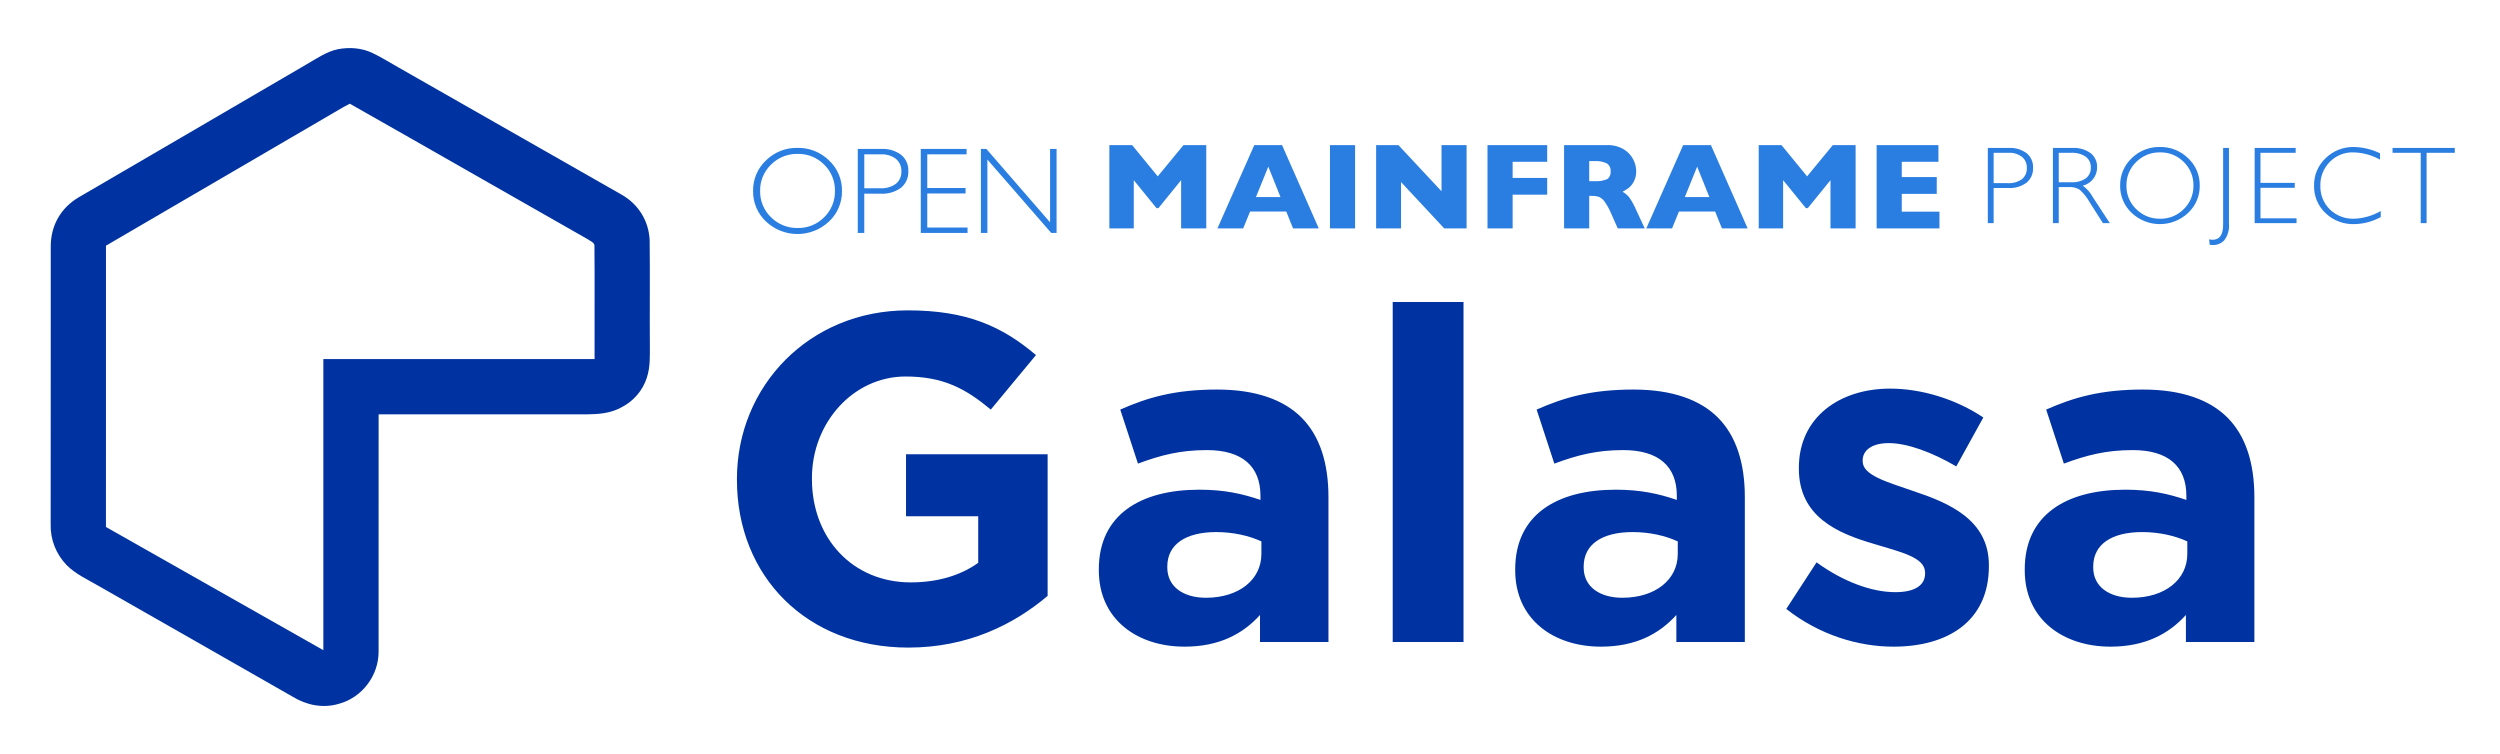
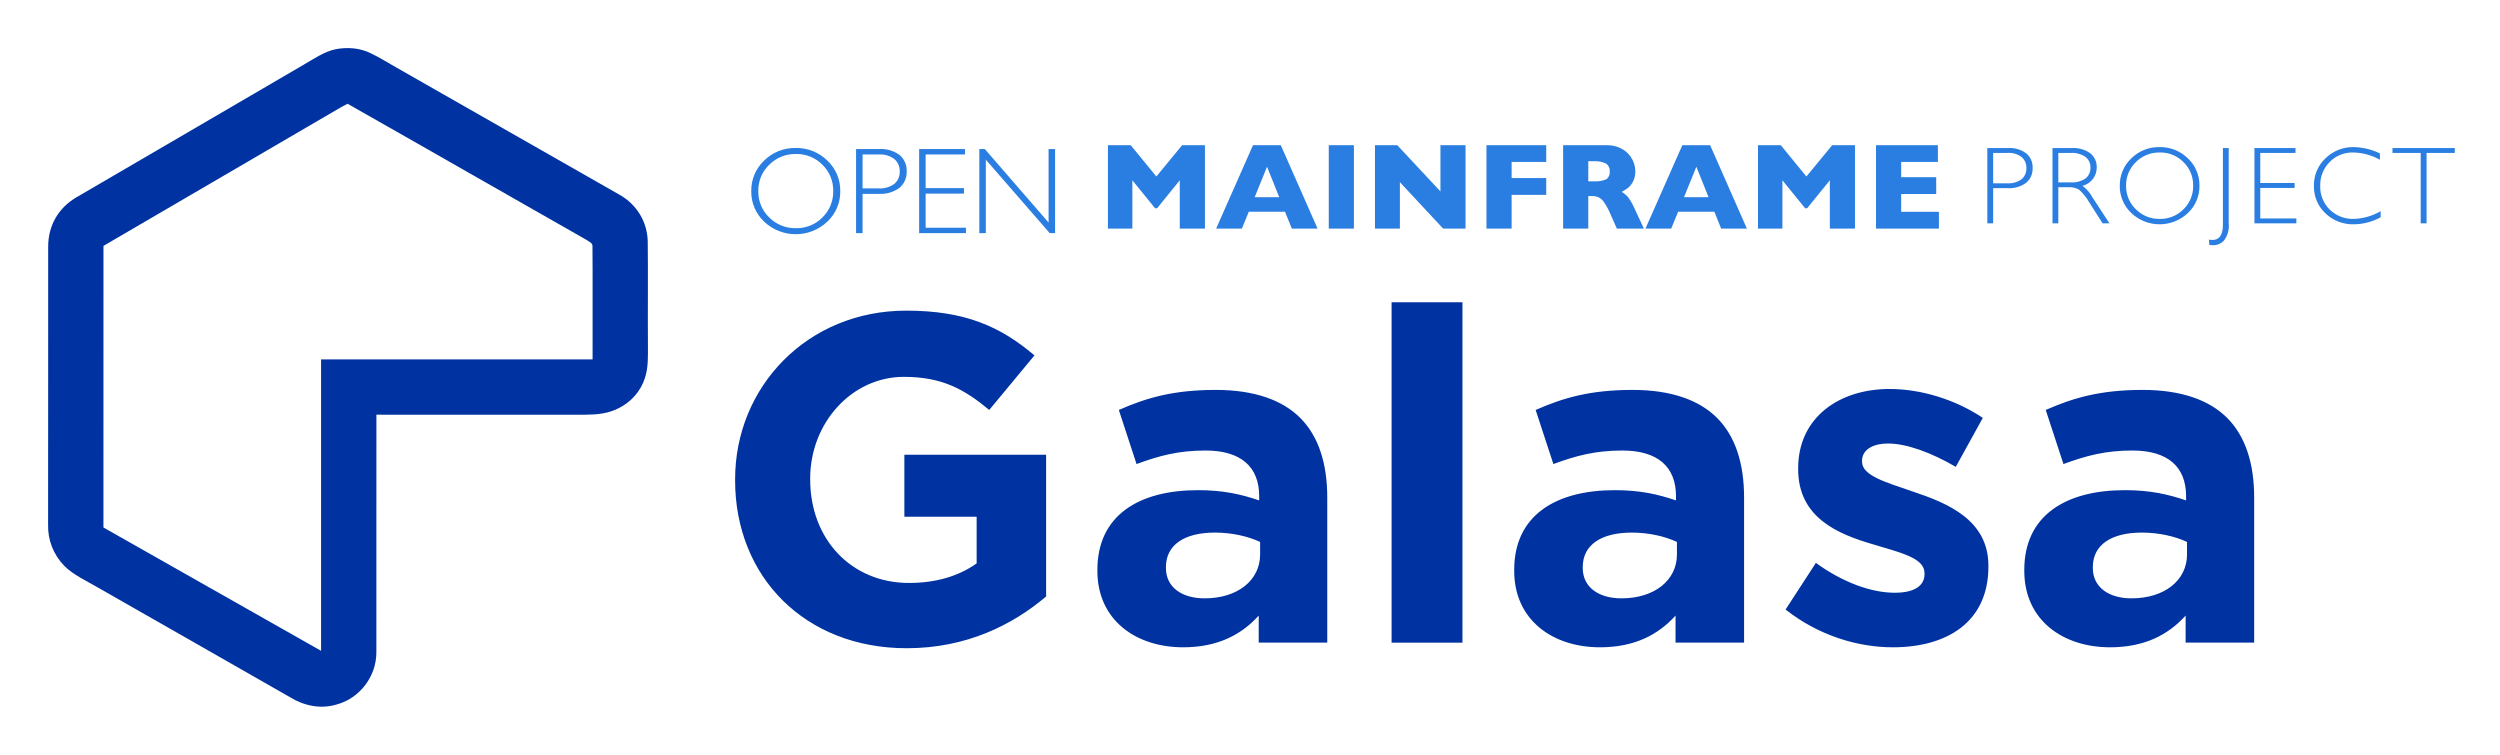
- <svg xmlns="http://www.w3.org/2000/svg" role="img" viewBox="-9.86 -9.36 486.72 146.72">
+ <svg xmlns="http://www.w3.org/2000/svg" role="img" viewBox="-9.35 -9.35 486.20 146.70">
  <defs>
    <style>.cls-2{stroke-width:0;fill:#0033a1}</style>
  </defs>
  <path fill="#2a7de1" stroke-width="0" d="M377.145 19.446h4.034c1.268-.085 2.524.282 3.546 1.037.826.702 1.28 1.746 1.231 2.829.049 1.097-.409 2.155-1.241 2.871-1.049.775-2.34 1.15-3.641 1.058h-2.797v6.842h-1.132v-14.637zm1.132.943v5.909h2.724c.99.069 1.974-.205 2.787-.775.646-.538.999-1.35.954-2.19.035-.821-.309-1.613-.933-2.148-.766-.577-1.715-.86-2.672-.796l-2.86-0zM389.821 19.446h3.751c1.283-.087 2.557.274 3.604 1.021.828.672 1.29 1.695 1.247 2.761.005 1.689-1.147 3.161-2.787 3.562.811.586 1.478 1.349 1.949 2.232l3.311 5.06h-1.339l-2.55-4.011c-.521-.94-1.193-1.789-1.99-2.511-.629-.372-1.355-.545-2.085-.498h-1.98v7.02h-1.132v-14.637zm1.132.943v5.731h2.431c1.001.066 1.997-.197 2.834-.749.655-.503 1.022-1.296.98-2.121.037-.824-.336-1.612-.996-2.106-.846-.555-1.85-.82-2.86-.754h-2.389zM410.638 19.257c2.055-.044 4.04.744 5.506 2.185 1.472 1.377 2.292 3.312 2.258 5.328.032 2.012-.788 3.944-2.258 5.317-3.085 2.913-7.906 2.913-10.991 0-1.465-1.377-2.281-3.307-2.247-5.317-.035-2.013.781-3.948 2.247-5.328 1.457-1.44 3.436-2.229 5.485-2.185zm.042 13.967c1.73.038 3.4-.639 4.615-1.871 1.235-1.201 1.916-2.861 1.881-4.584.037-1.726-.644-3.39-1.881-4.594-1.216-1.232-2.885-1.908-4.615-1.871-1.739-.037-3.418.639-4.647 1.871-1.248 1.198-1.937 2.864-1.902 4.594-.034 1.727.655 3.389 1.902 4.584 1.229 1.231 2.907 1.907 4.647 1.871zM424.09 19.446v14.637c.129 1.189-.197 2.383-.912 3.342-.56.594-1.342.928-2.158.922-.227-.002-.455-.016-.681-.042l-.105-1.068c.22.054.445.082.671.084 1.369 0 2.054-.978 2.054-2.934v-14.941h1.132zM437.08 19.446v.943h-6.852v5.857h6.674v.954h-6.674v5.941h7.02v.943h-8.152v-14.637h7.984zM453.496 20.483v1.236c-1.596-.895-3.388-1.381-5.218-1.415-1.711-.043-3.363.629-4.558 1.855-1.219 1.228-1.882 2.901-1.833 4.631-.057 1.73.611 3.405 1.844 4.621 1.256 1.219 2.955 1.874 4.704 1.813 1.832-.066 3.62-.581 5.208-1.499v1.174c-1.589.878-3.371 1.349-5.186 1.373-2.069.062-4.075-.71-5.569-2.143-1.466-1.383-2.275-3.324-2.227-5.338-.046-2.034.781-3.991 2.274-5.375 1.447-1.411 3.396-2.188 5.417-2.159 1.783.031 3.539.45 5.144 1.226zM468.059 19.446v.943h-5.49v13.694h-1.142v-13.694h-5.49v-.943h12.122zM224.984 35.11h-4.892v-9.397l-4.412 5.442h-.386l-4.423-5.442v9.397h-4.751v-16.219h4.435l4.985 6.085 5.009-6.085h4.435l0 16.219zM246.891 35.11h-5.009l-1.322-3.288h-7.045l-1.346 3.288h-5.009l7.174-16.219h5.406l7.15 16.219zm-7.454-6.109l-2.375-5.922-2.399 5.922h4.775zM253.959 35.11h-4.891v-16.219h4.891l-0 16.219zM275.667 35.11h-4.353l-8.414-9.034v9.034h-4.845v-16.219h4.341l8.391 8.987v-8.987h4.88l-0 16.219zM291.36 28.545h-6.729v6.565h-4.892v-16.219h11.62v3.253h-6.729v3.136h6.729v3.265zM310.353 35.11h-5.254l-1.276-2.879c-.335-.815-.759-1.59-1.264-2.311-.274-.404-.652-.728-1.094-.936-.442-.15-.908-.219-1.375-.205h-.55v6.331h-4.892v-16.219h8.32c1.156-.048 2.301.236 3.3.819.793.476 1.436 1.165 1.855 1.989.355.688.55 1.449.568 2.223.023.722-.14 1.437-.474 2.077-.243.477-.584.898-1.001 1.235-.376.273-.771.519-1.182.737.493.279.931.646 1.293 1.083.551.793 1.016 1.642 1.387 2.533l1.638 3.522zm-6.647-11.094c.064-.619-.22-1.222-.737-1.568-.749-.35-1.575-.503-2.399-.445h-1.03v3.908h1.053c.837.066 1.677-.068 2.451-.392.48-.341.734-.919.661-1.504h-0zM330.387 35.11h-5.009l-1.322-3.288h-7.045l-1.346 3.288h-5.008l7.173-16.219h5.407l7.15 16.219zm-7.454-6.109l-2.376-5.922-2.399 5.922h4.775zM351.405 35.11h-4.891v-9.397l-4.412 5.442h-.386l-4.423-5.442v9.397h-4.751v-16.219h4.435l4.985 6.085 5.008-6.085h4.435v16.219zM367.729 35.11h-12.229v-16.219h12.03v3.253h-7.139v2.972h6.811v3.265h-6.811v3.464h7.337l-0 3.265zM145.392 19.43c2.295-.049 4.513.831 6.15 2.44 1.644 1.538 2.56 3.7 2.522 5.951.036 2.247-.88 4.405-2.522 5.939-3.445 3.253-8.83 3.253-12.276 0-1.636-1.538-2.547-3.694-2.51-5.939-.039-2.249.873-4.409 2.51-5.951 1.628-1.608 3.838-2.489 6.126-2.44zm.047 15.599c1.932.042 3.797-.713 5.155-2.089 1.379-1.342 2.14-3.196 2.101-5.12.041-1.928-.72-3.786-2.101-5.132-1.358-1.375-3.222-2.131-5.155-2.089-1.943-.041-3.817.714-5.19 2.089-1.394 1.339-2.164 3.199-2.124 5.132-.038 1.928.732 3.785 2.124 5.12 1.373 1.375 3.248 2.13 5.19 2.089zM157.141 19.64h4.505c1.416-.095 2.82.315 3.961 1.159.922.784 1.43 1.95 1.375 3.16.055 1.225-.457 2.407-1.387 3.206-1.171.866-2.614 1.285-4.067 1.182h-3.125v7.642h-1.264v-16.348zm1.264 1.053v6.6h3.043c1.106.077 2.205-.229 3.113-.866.721-.601 1.116-1.508 1.065-2.446.039-.917-.345-1.801-1.041-2.399-.856-.644-1.915-.96-2.984-.889l-3.195 6e-7zM178.322 19.64v1.053h-7.653v6.542h7.454v1.065h-7.454v6.635h7.841v1.053h-9.104v-16.348h8.917zM195.841 19.64v16.348h-1.04l-12.429-14.289v14.289h-1.264v-16.348h1.071l12.399 14.289v-14.289h1.264z" />
  <g>
    <path d="M133.612 84.072v-.182c0-18.045 14.056-32.827 33.281-32.827 11.426 0 18.318 3.083 24.938 8.706l-8.796 10.61c-4.897-4.081-9.25-6.438-16.595-6.438-10.156 0-18.227 8.978-18.227 19.769v.181c0 11.607 7.98 20.132 19.225 20.132 5.078 0 9.612-1.27 13.149-3.809v-9.068h-14.056v-12.061h27.568v27.567c-6.529 5.531-15.507 10.065-27.114 10.065-19.769 0-33.372-13.874-33.372-32.646zM204.068 101.665v-.182c0-10.609 8.071-15.507 19.587-15.507 4.897 0 8.434.816 11.88 1.995v-.816c0-5.713-3.537-8.887-10.429-8.887-5.26 0-8.978.998-13.421 2.63l-3.446-10.519c5.35-2.357 10.61-3.899 18.862-3.899 7.527 0 12.968 1.995 16.414 5.441 3.628 3.627 5.26 8.977 5.26 15.506v28.202h-13.33v-5.26c-3.355 3.718-7.98 6.167-14.691 6.167-9.159 0-16.686-5.26-16.686-14.872zm31.649-3.174v-2.448c-2.358-1.089-5.441-1.814-8.797-1.814-5.895 0-9.521 2.358-9.521 6.711v.182c0 3.718 3.083 5.894 7.526 5.894 6.438 0 10.792-3.536 10.792-8.523zM261.286 49.432h13.784v66.198h-13.784V49.432zM285.132 101.665v-.182c0-10.609 8.07-15.507 19.588-15.507 4.896 0 8.433.816 11.879 1.995v-.816c0-5.713-3.536-8.887-10.429-8.887-5.26 0-8.978.998-13.421 2.63l-3.446-10.519c5.351-2.357 10.61-3.899 18.862-3.899 7.527 0 12.968 1.995 16.414 5.441 3.627 3.627 5.26 8.977 5.26 15.506v28.202h-13.331v-5.26c-3.355 3.718-7.979 6.167-14.69 6.167-9.159 0-16.686-5.26-16.686-14.872zm31.648-3.174v-2.448c-2.357-1.089-5.441-1.814-8.797-1.814-5.894 0-9.521 2.358-9.521 6.711v.182c0 3.718 3.083 5.894 7.527 5.894 6.438 0 10.791-3.536 10.791-8.523zM337.907 109.191l5.895-9.068c5.26 3.809 10.791 5.804 15.325 5.804 3.99 0 5.804-1.451 5.804-3.627v-.182c0-2.992-4.715-3.99-10.065-5.622-6.801-1.995-14.509-5.169-14.509-14.6v-.182c0-9.884 7.979-15.416 17.773-15.416 6.166 0 12.877 2.086 18.137 5.623l-5.26 9.521c-4.807-2.811-9.612-4.534-13.149-4.534-3.354 0-5.078 1.451-5.078 3.355v.182c0 2.721 4.625 3.99 9.885 5.804 6.801 2.267 14.69 5.531 14.69 14.418v.182c0 10.791-8.07 15.688-18.59 15.688-6.801 0-14.419-2.268-20.857-7.346zM384.333 101.665v-.182c0-10.609 8.07-15.507 19.588-15.507 4.896 0 8.433.816 11.879 1.995v-.816c0-5.713-3.536-8.887-10.429-8.887-5.26 0-8.978.998-13.421 2.63l-3.446-10.519c5.351-2.357 10.61-3.899 18.862-3.899 7.527 0 12.968 1.995 16.414 5.441 3.627 3.627 5.26 8.977 5.26 15.506v28.202h-13.331v-5.26c-3.355 3.718-7.979 6.167-14.69 6.167-9.159 0-16.686-5.26-16.686-14.872zm31.648-3.174v-2.448c-2.357-1.089-5.441-1.814-8.797-1.814-5.894 0-9.521 2.358-9.521 6.711v.182c0 3.718 3.083 5.894 7.527 5.894 6.438 0 10.791-3.536 10.791-8.523z" class="cls-2" />
  </g>
  <path d="m110.963,70.032c2.421-1.186,4.312-3.314,5.118-5.895.662-2.018.579-4.108.579-6.209-.05-6.811.044-13.632-.039-20.443-.132-3.772-2.173-7.086-5.448-8.939-14.509-8.266-29.012-16.544-43.527-24.816-1.671-.937-3.309-1.985-5.046-2.796-2.051-.976-4.434-1.136-6.645-.717-2.244.452-4.279,1.897-6.254,3.022C34.928,11.848,20.242,20.456,5.463,29.053,1.978,31.11.02,34.546.02,38.604.004,56.582.031,74.698.004,92.675c-.077,3.028,1.048,5.856,3.149,8.024,1.732,1.743,4.252,2.884,6.364,4.119,12.507,7.163,25.053,14.261,37.554,21.435,2.735,1.682,5.945,2.344,9.072,1.401,4.505-1.219,7.726-5.504,7.704-10.163.006-15.397-.005-30.794.006-46.19,13.511.006,27.022-.011,40.532.006,2.311-.022,4.494-.188,6.579-1.274Zm-57.87-9.485c-.006,18.893.006,37.786,0,56.679-14.106-8.002-28.218-15.992-42.325-23.988.006-18.259-.011-36.512.006-54.771,15.375-8.967,30.744-17.933,46.108-26.911.452-.248.899-.491,1.357-.728,15.468,8.757,30.931,17.658,46.4,26.431.485.364,1.335.618,1.235,1.362.061,7.296,0,14.625.022,21.926h-52.802Z" class="cls-2" />
</svg>
